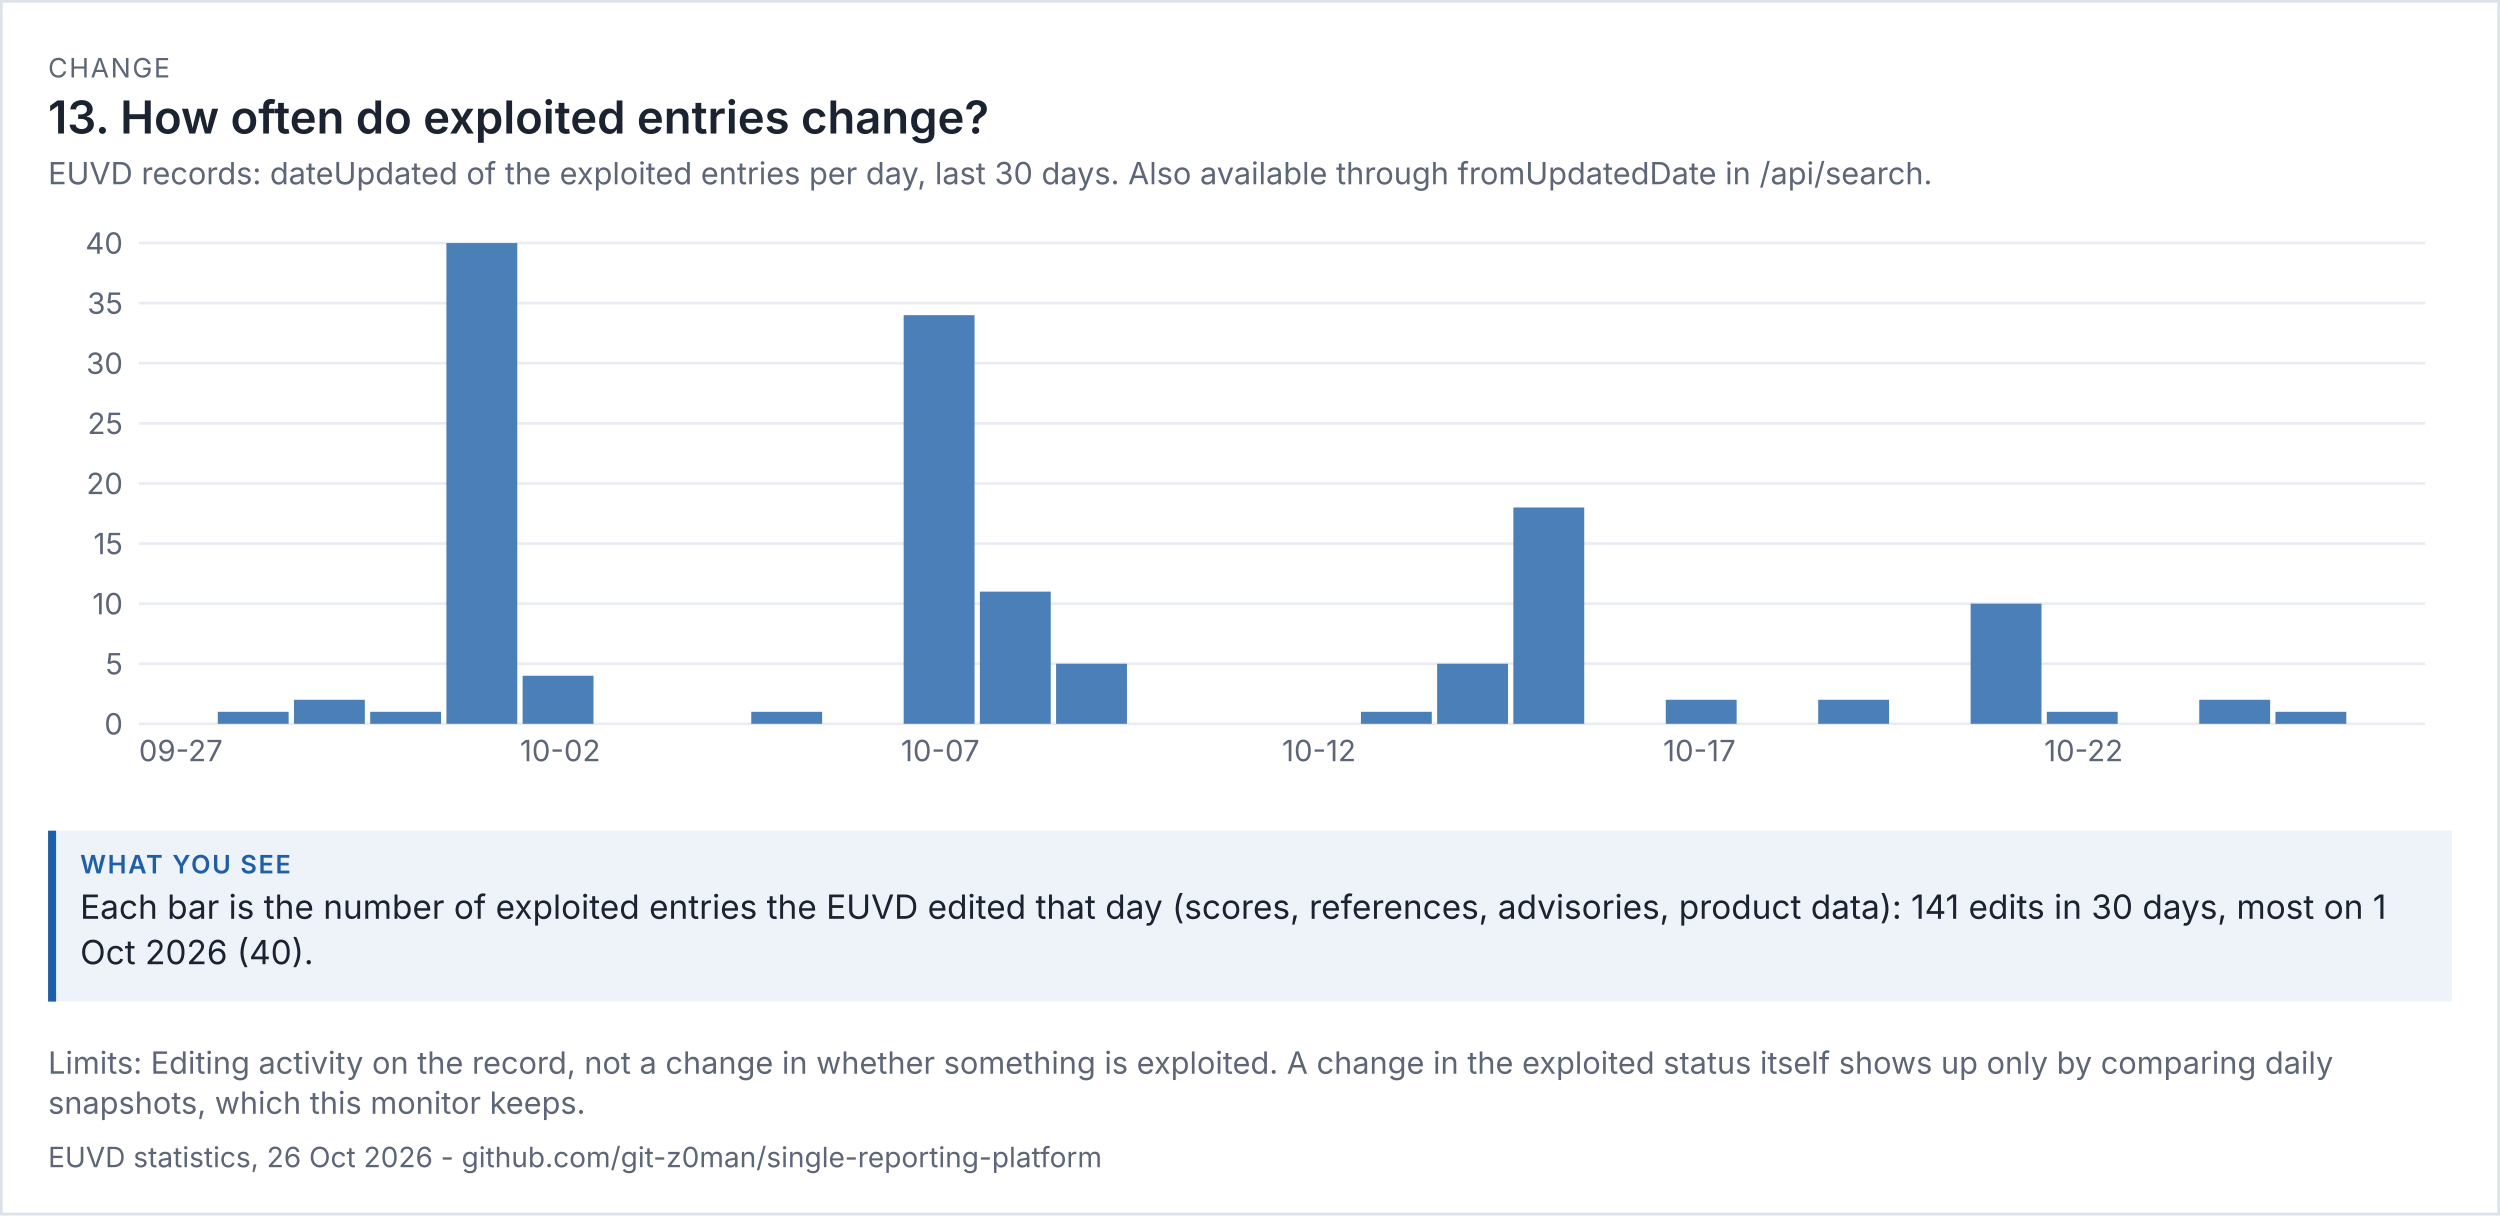
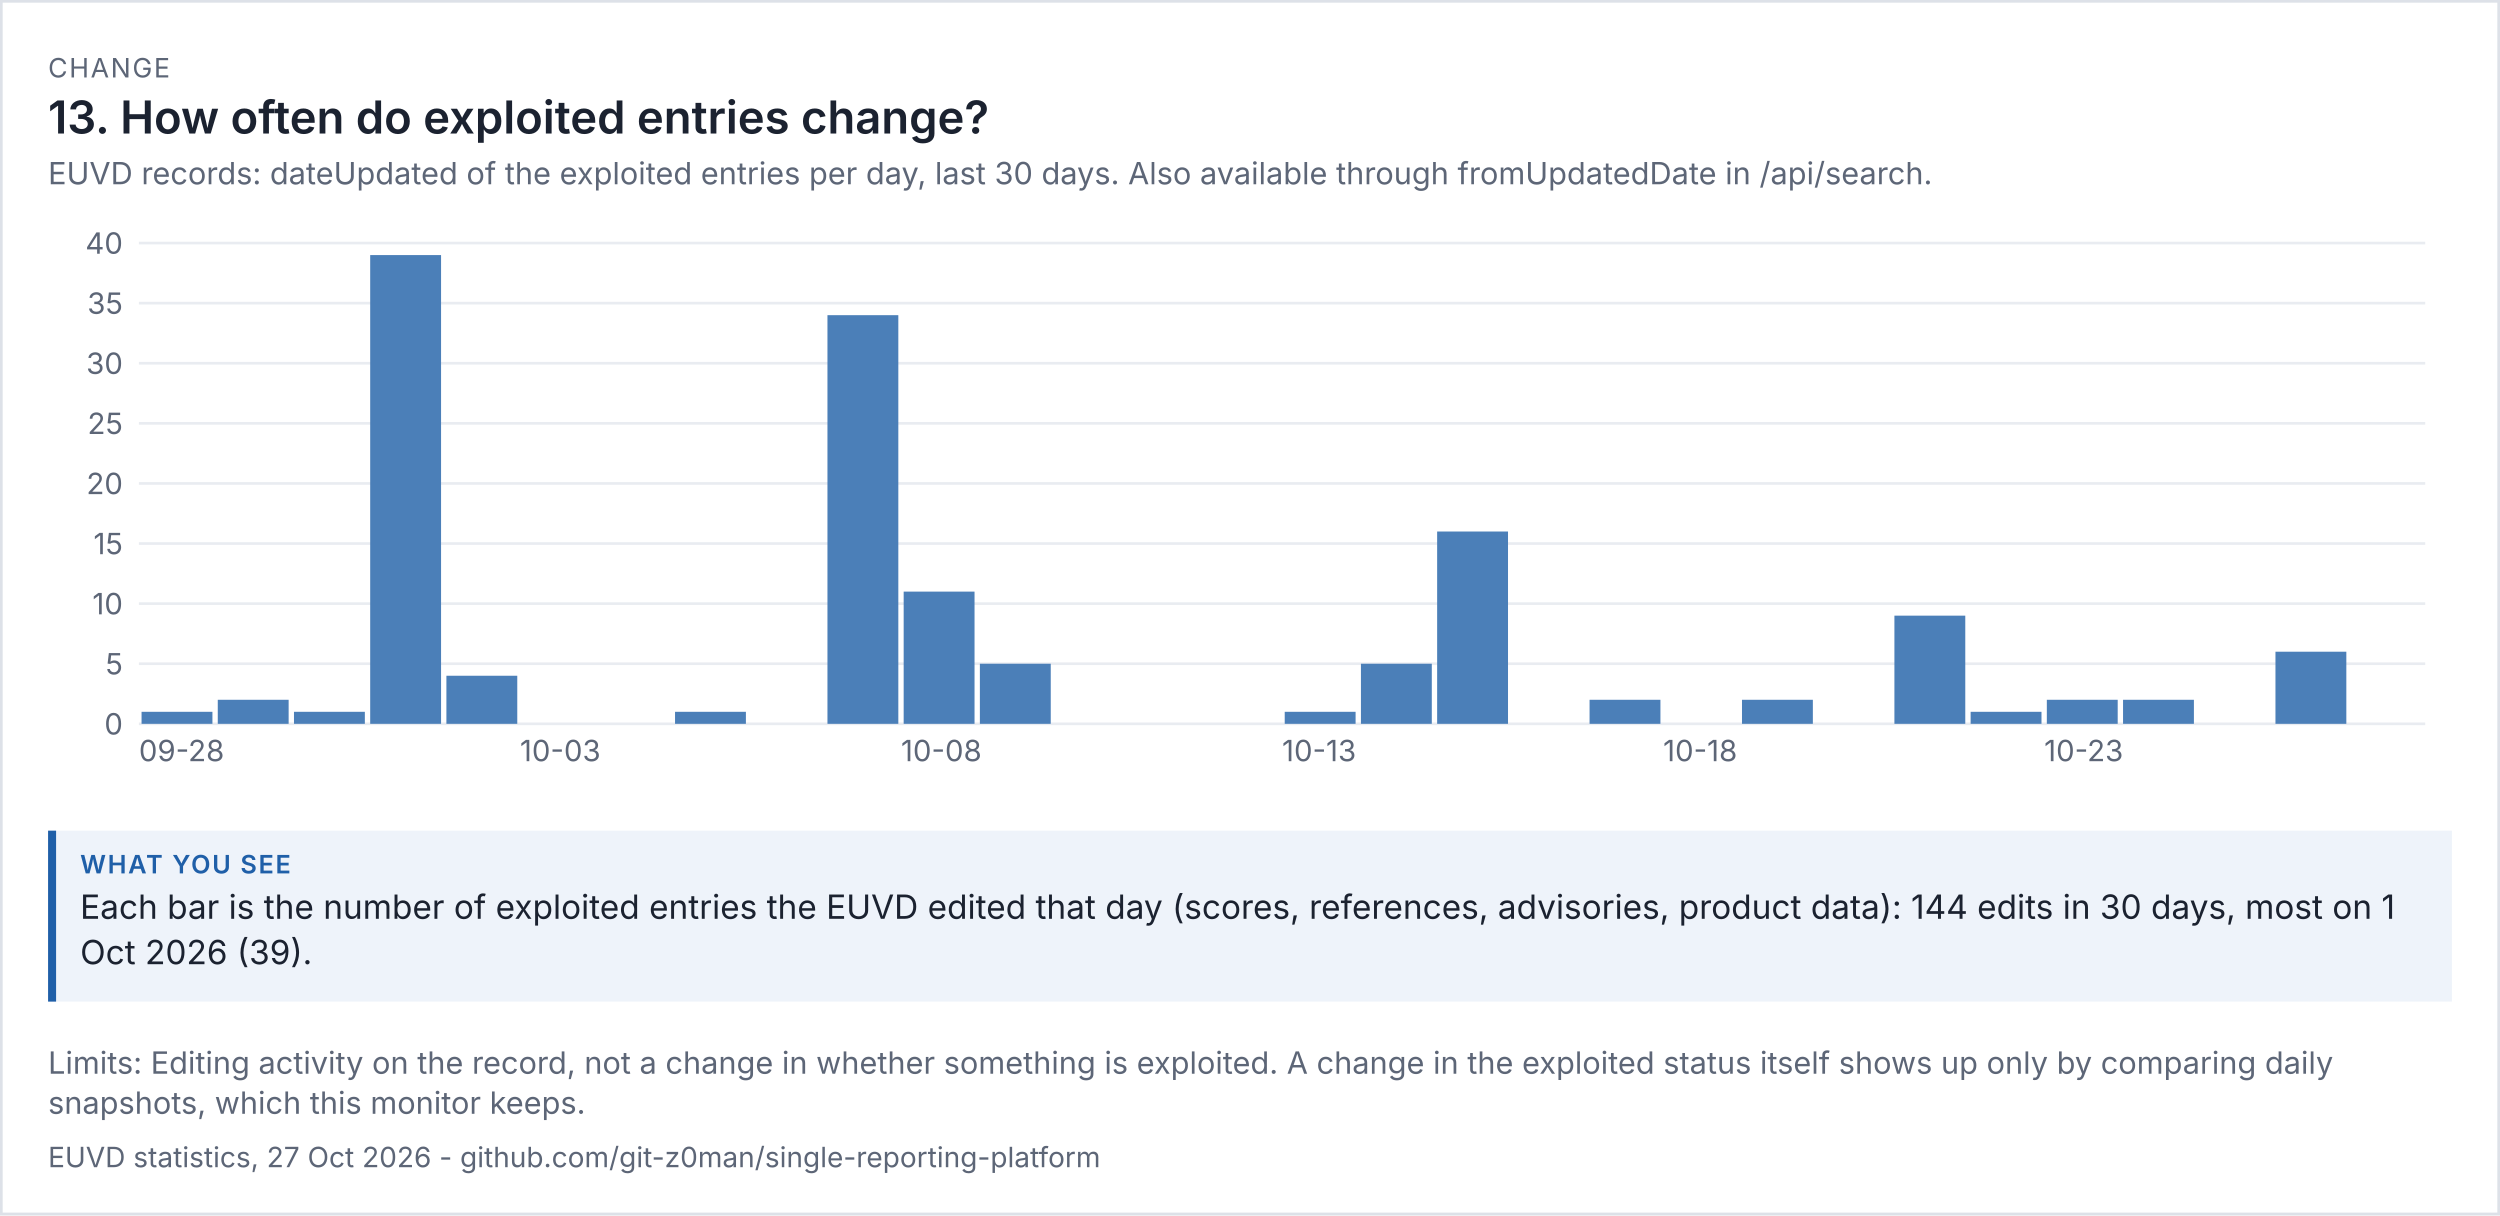
<svg xmlns="http://www.w3.org/2000/svg" viewBox="0 0 936 455" width="936" height="455" font-family="system-ui,-apple-system,'Segoe UI',sans-serif">
  <rect width="100%" height="100%" fill="#ffffff" />
  <rect x="0.5" y="0.5" width="935" height="454" fill="none" stroke="#dde1e8" />
  <text x="18" y="29" font-size="10" letter-spacing="0.6" fill="#5d6677">CHANGE</text>
  <text x="18" y="50" font-size="17" fill="#1b2230" font-weight="600">13. How often do exploited entries change?</text>
  <text x="18" y="69" font-size="11.5" fill="#5d6677">EUVD records: dateUpdated of the exploited entries per day, last 30 days. Also available through fromUpdatedDate in /api/search.</text>
  <g transform="translate(18,79) scale(1)" font-size="11">
    <svg viewBox="0 0 900 220" role="img" width="900" height="220">
      <g>
        <line x1="34" x2="890" y1="192" y2="192" stroke="rgb(233, 236, 241)" />
        <text x="28" y="196" text-anchor="end" fill="rgb(93, 102, 119)">0</text>
        <line x1="34" x2="890" y1="169.5" y2="169.5" stroke="rgb(233, 236, 241)" />
        <text x="28" y="173.5" text-anchor="end" fill="rgb(93, 102, 119)">5</text>
        <line x1="34" x2="890" y1="147" y2="147" stroke="rgb(233, 236, 241)" />
        <text x="28" y="151" text-anchor="end" fill="rgb(93, 102, 119)">10</text>
        <line x1="34" x2="890" y1="124.5" y2="124.5" stroke="rgb(233, 236, 241)" />
        <text x="28" y="128.5" text-anchor="end" fill="rgb(93, 102, 119)">15</text>
        <line x1="34" x2="890" y1="102" y2="102" stroke="rgb(233, 236, 241)" />
        <text x="28" y="106" text-anchor="end" fill="rgb(93, 102, 119)">20</text>
        <line x1="34" x2="890" y1="79.5" y2="79.5" stroke="rgb(233, 236, 241)" />
        <text x="28" y="83.5" text-anchor="end" fill="rgb(93, 102, 119)">25</text>
        <line x1="34" x2="890" y1="57" y2="57" stroke="rgb(233, 236, 241)" />
        <text x="28" y="61" text-anchor="end" fill="rgb(93, 102, 119)">30</text>
        <line x1="34" x2="890" y1="34.5" y2="34.5" stroke="rgb(233, 236, 241)" />
        <text x="28" y="38.5" text-anchor="end" fill="rgb(93, 102, 119)">35</text>
        <line x1="34" x2="890" y1="12" y2="12" stroke="rgb(233, 236, 241)" />
        <text x="28" y="16" text-anchor="end" fill="rgb(93, 102, 119)">40</text>
-         <text x="34" y="206" fill="rgb(93, 102, 119)">09-27</text>
-         <rect x="63.533" y="187.5" width="26.533" height="4.5" fill="rgb(75, 127, 184)" />
-         <rect x="92.067" y="183" width="26.533" height="9" fill="rgb(75, 127, 184)" />
-         <rect x="120.6" y="187.5" width="26.533" height="4.5" fill="rgb(75, 127, 184)" />
-         <rect x="149.133" y="12" width="26.533" height="180" fill="rgb(75, 127, 184)" />
-         <rect x="177.667" y="174" width="26.533" height="18" fill="rgb(75, 127, 184)" />
-         <text x="176.667" y="206" fill="rgb(93, 102, 119)">10-02</text>
-         <rect x="263.267" y="187.5" width="26.533" height="4.5" fill="rgb(75, 127, 184)" />
-         <rect x="320.333" y="39" width="26.533" height="153" fill="rgb(75, 127, 184)" />
-         <text x="319.333" y="206" fill="rgb(93, 102, 119)">10-07</text>
-         <rect x="348.867" y="142.5" width="26.533" height="49.5" fill="rgb(75, 127, 184)" />
-         <rect x="377.4" y="169.5" width="26.533" height="22.5" fill="rgb(75, 127, 184)" />
-         <text x="462" y="206" fill="rgb(93, 102, 119)">10-12</text>
-         <rect x="491.533" y="187.5" width="26.533" height="4.5" fill="rgb(75, 127, 184)" />
-         <rect x="520.067" y="169.5" width="26.533" height="22.5" fill="rgb(75, 127, 184)" />
-         <rect x="548.6" y="111" width="26.533" height="81" fill="rgb(75, 127, 184)" />
-         <rect x="605.667" y="183" width="26.533" height="9" fill="rgb(75, 127, 184)" />
-         <text x="604.667" y="206" fill="rgb(93, 102, 119)">10-17</text>
-         <rect x="662.733" y="183" width="26.533" height="9" fill="rgb(75, 127, 184)" />
-         <rect x="719.8" y="147" width="26.533" height="45" fill="rgb(75, 127, 184)" />
-         <rect x="748.333" y="187.5" width="26.533" height="4.5" fill="rgb(75, 127, 184)" />
-         <text x="747.333" y="206" fill="rgb(93, 102, 119)">10-22</text>
-         <rect x="805.4" y="183" width="26.533" height="9" fill="rgb(75, 127, 184)" />
-         <rect x="833.933" y="187.5" width="26.533" height="4.5" fill="rgb(75, 127, 184)" />
+         <rect x="35" y="187.5" width="26.533" height="4.5" fill="rgb(75, 127, 184)" />
+         <text x="34" y="206" fill="rgb(93, 102, 119)">09-28</text>
+         <rect x="63.533" y="183" width="26.533" height="9" fill="rgb(75, 127, 184)" />
+         <rect x="92.067" y="187.5" width="26.533" height="4.5" fill="rgb(75, 127, 184)" />
+         <rect x="120.6" y="16.5" width="26.533" height="175.5" fill="rgb(75, 127, 184)" />
+         <rect x="149.133" y="174" width="26.533" height="18" fill="rgb(75, 127, 184)" />
+         <text x="176.667" y="206" fill="rgb(93, 102, 119)">10-03</text>
+         <rect x="234.733" y="187.5" width="26.533" height="4.5" fill="rgb(75, 127, 184)" />
+         <rect x="291.8" y="39" width="26.533" height="153" fill="rgb(75, 127, 184)" />
+         <rect x="320.333" y="142.5" width="26.533" height="49.5" fill="rgb(75, 127, 184)" />
+         <text x="319.333" y="206" fill="rgb(93, 102, 119)">10-08</text>
+         <rect x="348.867" y="169.5" width="26.533" height="22.5" fill="rgb(75, 127, 184)" />
+         <rect x="463" y="187.5" width="26.533" height="4.5" fill="rgb(75, 127, 184)" />
+         <text x="462" y="206" fill="rgb(93, 102, 119)">10-13</text>
+         <rect x="491.533" y="169.5" width="26.533" height="22.5" fill="rgb(75, 127, 184)" />
+         <rect x="520.067" y="120" width="26.533" height="72" fill="rgb(75, 127, 184)" />
+         <rect x="577.133" y="183" width="26.533" height="9" fill="rgb(75, 127, 184)" />
+         <text x="604.667" y="206" fill="rgb(93, 102, 119)">10-18</text>
+         <rect x="634.2" y="183" width="26.533" height="9" fill="rgb(75, 127, 184)" />
+         <rect x="691.267" y="151.5" width="26.533" height="40.5" fill="rgb(75, 127, 184)" />
+         <rect x="719.8" y="187.5" width="26.533" height="4.5" fill="rgb(75, 127, 184)" />
+         <rect x="748.333" y="183" width="26.533" height="9" fill="rgb(75, 127, 184)" />
+         <text x="747.333" y="206" fill="rgb(93, 102, 119)">10-23</text>
+         <rect x="776.867" y="183" width="26.533" height="9" fill="rgb(75, 127, 184)" />
+         <rect x="833.933" y="165" width="26.533" height="27" fill="rgb(75, 127, 184)" />
      </g>
    </svg>
  </g>
  <rect x="18" y="311" width="900" height="64" fill="#eef3fa" />
  <rect x="18" y="311" width="3" height="64" fill="#1f5fa8" />
  <text x="30" y="327" font-size="9.5" letter-spacing="0.6" font-weight="600" fill="#1f5fa8">WHAT YOU SEE</text>
-   <text x="30" y="344" font-size="12.5" fill="#1b2230">Each bar is the number of exploited entries the EUVD edited that day (scores, references, advisories, product data): 141 edits in 30 days, most on 1</text>
-   <text x="30" y="361" font-size="12.5" fill="#1b2230">Oct 2026 (40).</text>
+   <text x="30" y="344" font-size="12.5" fill="#1b2230">Each bar is the number of exploited entries the EUVD edited that day (scores, references, advisories, product data): 144 edits in 30 days, most on 1</text>
+   <text x="30" y="361" font-size="12.5" fill="#1b2230">Oct 2026 (39).</text>
  <text x="18" y="402" font-size="11.5" fill="#5d6677">Limits: Editing activity on the record, not a change in whether something is exploited. A change in the exploited status itself shows up only by comparing daily</text>
  <text x="18" y="417" font-size="11.5" fill="#5d6677">snapshots, which this monitor keeps.</text>
-   <text x="18" y="437" font-size="10.5" fill="#5d6677">EUVD statistics, 26 Oct 2026 - github.com/git-z0man/single-reporting-platform</text>
+   <text x="18" y="437" font-size="10.5" fill="#5d6677">EUVD statistics, 27 Oct 2026 - github.com/git-z0man/single-reporting-platform</text>
</svg>
